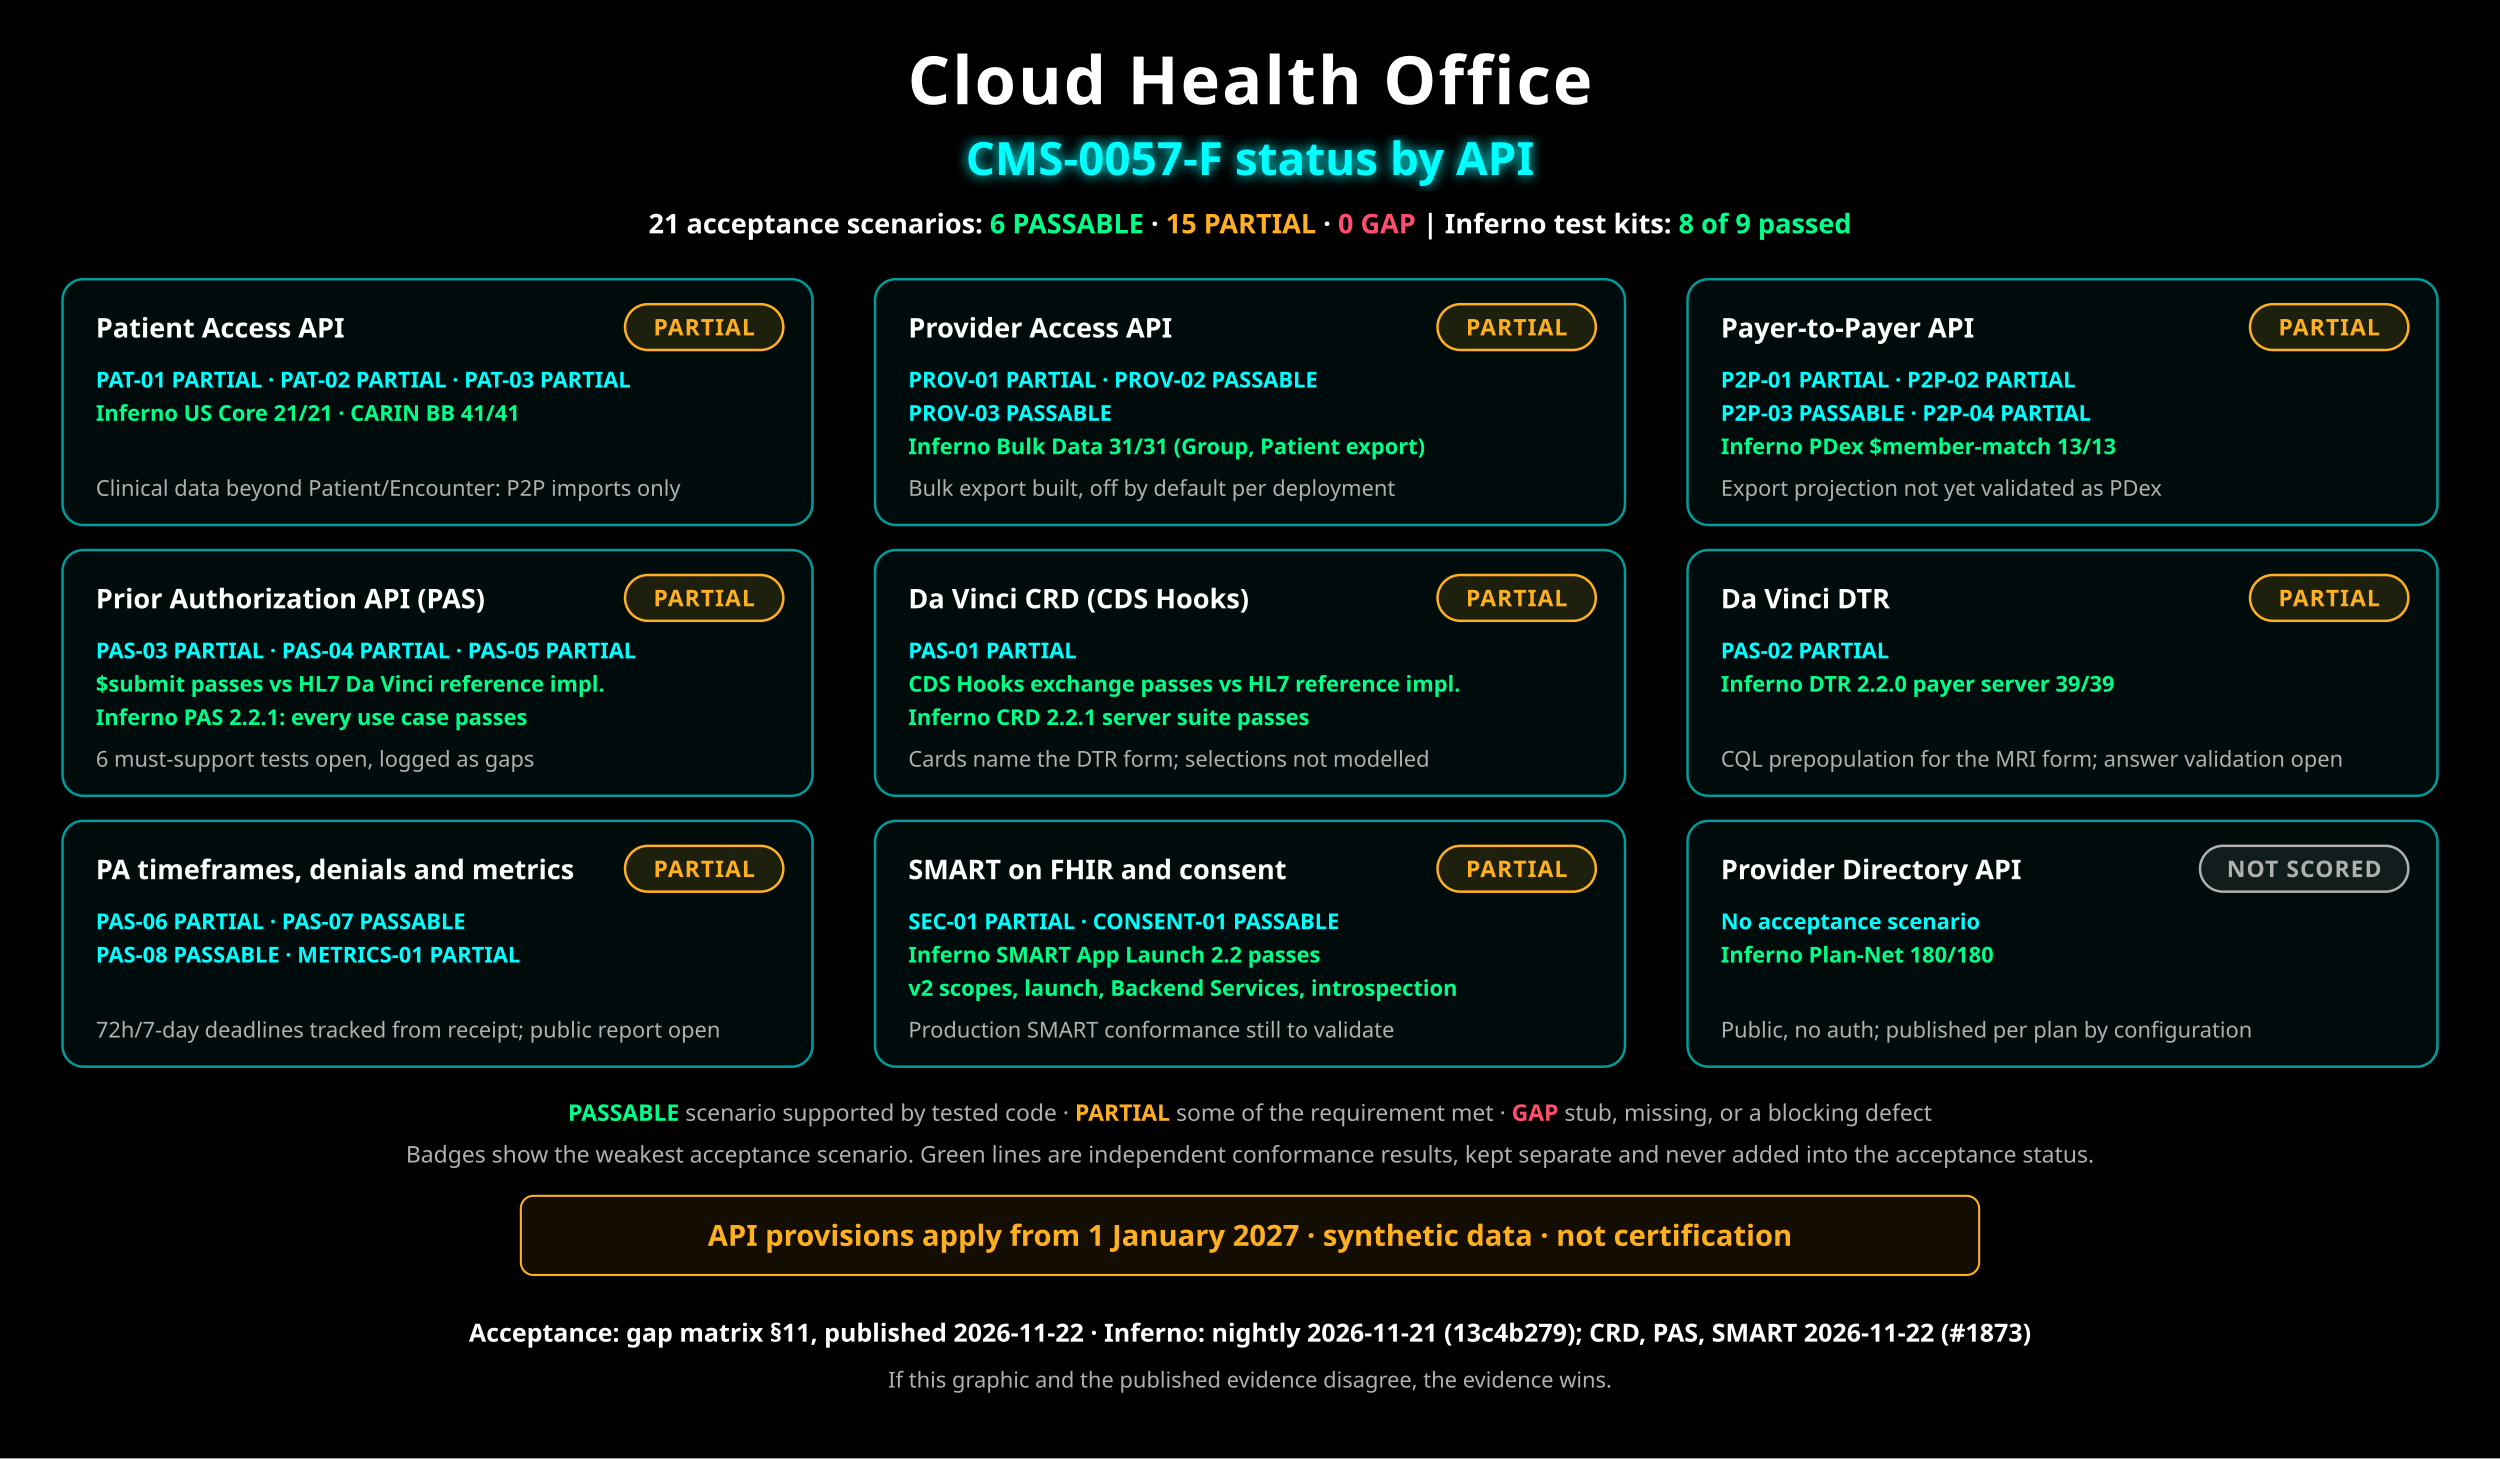
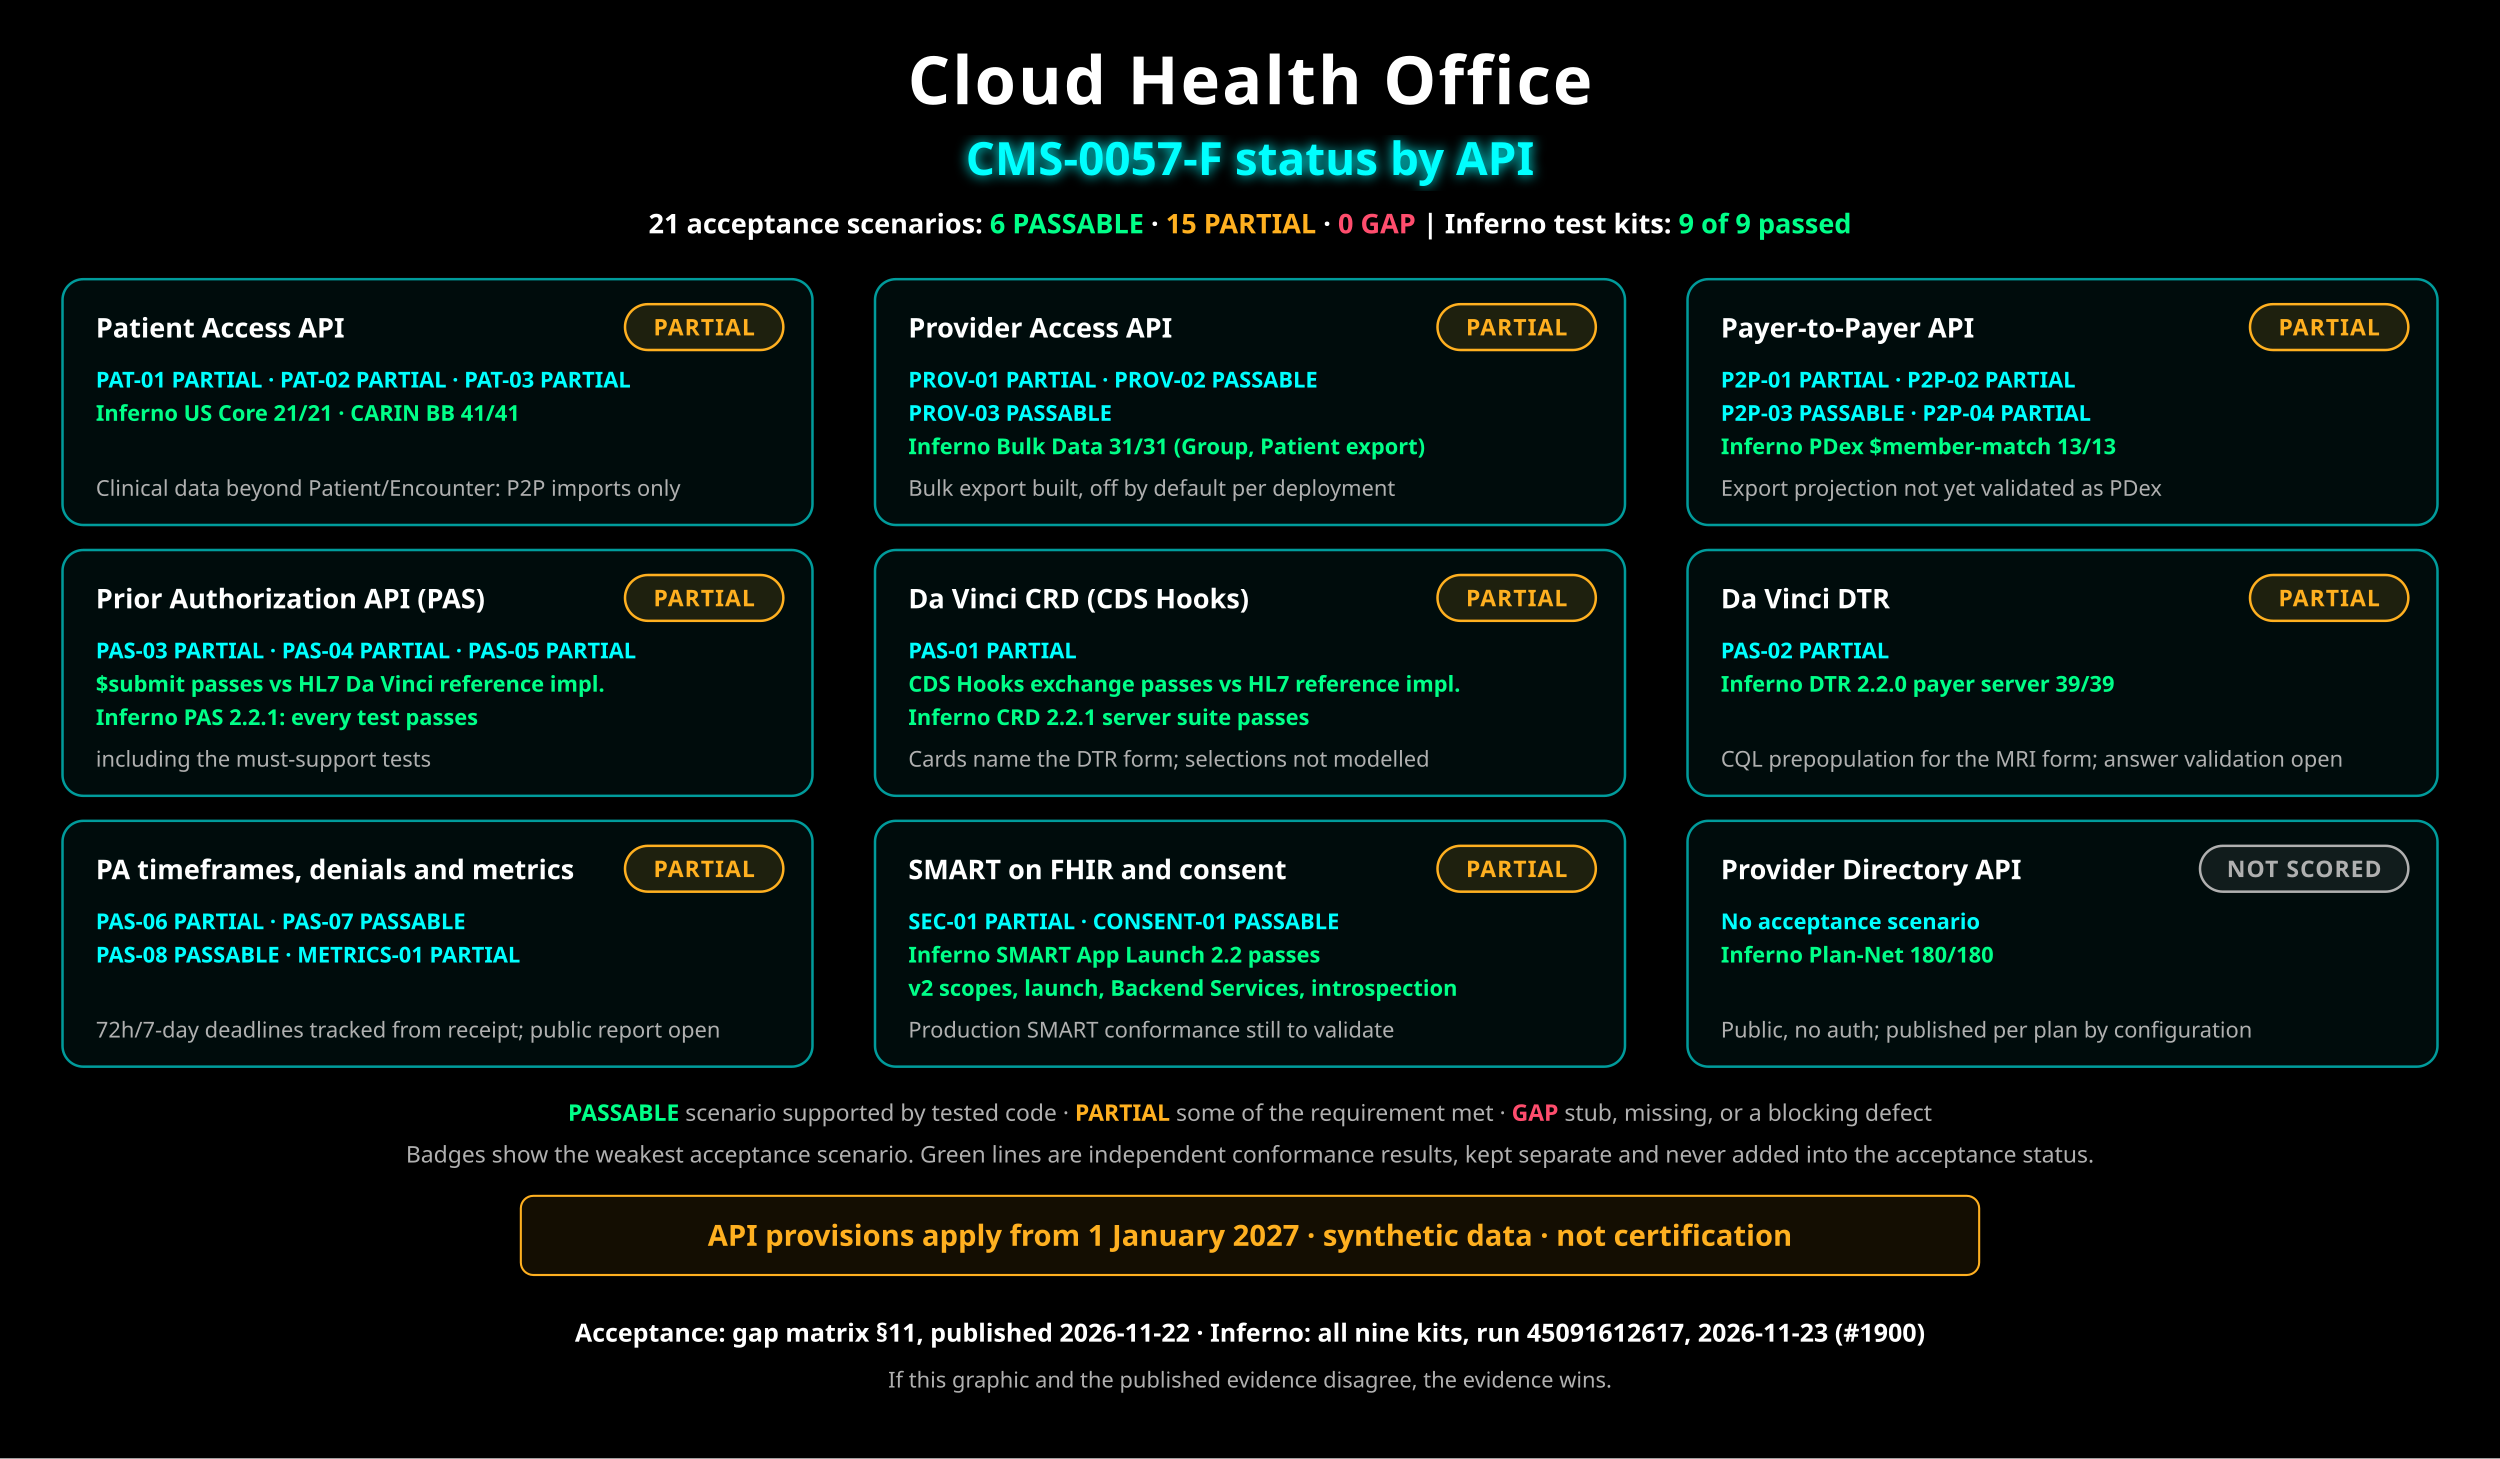
<svg xmlns="http://www.w3.org/2000/svg" width="1200" height="700" viewBox="0 0 1200 700" role="img" aria-labelledby="t d">
  <defs>
    <filter id="glow">
      <feGaussianBlur stdDeviation="3" result="blur" />
      <feMerge>
        <feMergeNode in="blur" />
        <feMergeNode in="SourceGraphic" />
      </feMerge>
    </filter>
  </defs>
  <rect width="1200" height="700" fill="#000000" />
  <text x="600" y="50" font-family="Segoe UI, system-ui, sans-serif" font-size="32" font-weight="900" fill="#ffffff" text-anchor="middle" letter-spacing="1">Cloud Health Office</text>
  <text x="600" y="84" font-family="Segoe UI, system-ui, sans-serif" font-size="22" font-weight="700" fill="#00ffff" text-anchor="middle" filter="url(#glow)">CMS-0057-F status by API</text>
-   <text x="600" y="112" font-family="Segoe UI, system-ui, sans-serif" font-size="13" font-weight="600" fill="#ffffff" text-anchor="middle">21 acceptance scenarios: <tspan fill="#00ff88">6 PASSABLE</tspan> · <tspan fill="#ffb020">15 PARTIAL</tspan> · <tspan fill="#ff4d6d">0 GAP</tspan>   |   Inferno test kits: <tspan fill="#00ff88">8 of 9 passed</tspan>
+   <text x="600" y="112" font-family="Segoe UI, system-ui, sans-serif" font-size="13" font-weight="600" fill="#ffffff" text-anchor="middle">21 acceptance scenarios: <tspan fill="#00ff88">6 PASSABLE</tspan> · <tspan fill="#ffb020">15 PARTIAL</tspan> · <tspan fill="#ff4d6d">0 GAP</tspan>   |   Inferno test kits: <tspan fill="#00ff88">9 of 9 passed</tspan>
  </text>
  <g transform="translate(30, 134)">
    <rect width="360" height="118" rx="10" fill="rgba(0,255,255,0.05)" stroke="#00ffff" stroke-width="1.2" stroke-opacity="0.6" />
    <rect x="270" y="12" width="76" height="22" rx="11" fill="rgba(255,176,32,0.12)" stroke="#ffb020" stroke-width="1.2" />
    <text x="308" y="27" font-family="Segoe UI, system-ui, sans-serif" font-size="11" font-weight="800" fill="#ffb020" text-anchor="middle" letter-spacing="0.5">PARTIAL</text>
    <text x="16" y="28" font-family="Segoe UI, system-ui, sans-serif" font-size="13" font-weight="700" fill="#ffffff">Patient Access API</text>
    <text x="16" y="52" font-family="Segoe UI, system-ui, sans-serif" font-size="10.5" font-weight="600" fill="#00ffff">PAT-01 PARTIAL · PAT-02 PARTIAL · PAT-03 PARTIAL</text>
    <text x="16" y="68" font-family="Segoe UI, system-ui, sans-serif" font-size="10.5" font-weight="600" fill="#00ff88">Inferno US Core 21/21 · CARIN BB 41/41</text>
    <text x="16" y="104" font-family="Segoe UI, system-ui, sans-serif" font-size="10.5" fill="#b0b0b0">Clinical data beyond Patient/Encounter: P2P imports only</text>
  </g>
  <g transform="translate(420, 134)">
    <rect width="360" height="118" rx="10" fill="rgba(0,255,255,0.05)" stroke="#00ffff" stroke-width="1.2" stroke-opacity="0.6" />
    <rect x="270" y="12" width="76" height="22" rx="11" fill="rgba(255,176,32,0.12)" stroke="#ffb020" stroke-width="1.2" />
    <text x="308" y="27" font-family="Segoe UI, system-ui, sans-serif" font-size="11" font-weight="800" fill="#ffb020" text-anchor="middle" letter-spacing="0.5">PARTIAL</text>
    <text x="16" y="28" font-family="Segoe UI, system-ui, sans-serif" font-size="13" font-weight="700" fill="#ffffff">Provider Access API</text>
    <text x="16" y="52" font-family="Segoe UI, system-ui, sans-serif" font-size="10.5" font-weight="600" fill="#00ffff">PROV-01 PARTIAL · PROV-02 PASSABLE</text>
    <text x="16" y="68" font-family="Segoe UI, system-ui, sans-serif" font-size="10.5" font-weight="600" fill="#00ffff">PROV-03 PASSABLE</text>
    <text x="16" y="84" font-family="Segoe UI, system-ui, sans-serif" font-size="10.5" font-weight="600" fill="#00ff88">Inferno Bulk Data 31/31 (Group, Patient export)</text>
    <text x="16" y="104" font-family="Segoe UI, system-ui, sans-serif" font-size="10.5" fill="#b0b0b0">Bulk export built, off by default per deployment</text>
  </g>
  <g transform="translate(810, 134)">
    <rect width="360" height="118" rx="10" fill="rgba(0,255,255,0.05)" stroke="#00ffff" stroke-width="1.2" stroke-opacity="0.6" />
    <rect x="270" y="12" width="76" height="22" rx="11" fill="rgba(255,176,32,0.12)" stroke="#ffb020" stroke-width="1.2" />
    <text x="308" y="27" font-family="Segoe UI, system-ui, sans-serif" font-size="11" font-weight="800" fill="#ffb020" text-anchor="middle" letter-spacing="0.5">PARTIAL</text>
    <text x="16" y="28" font-family="Segoe UI, system-ui, sans-serif" font-size="13" font-weight="700" fill="#ffffff">Payer-to-Payer API</text>
    <text x="16" y="52" font-family="Segoe UI, system-ui, sans-serif" font-size="10.5" font-weight="600" fill="#00ffff">P2P-01 PARTIAL · P2P-02 PARTIAL</text>
    <text x="16" y="68" font-family="Segoe UI, system-ui, sans-serif" font-size="10.5" font-weight="600" fill="#00ffff">P2P-03 PASSABLE · P2P-04 PARTIAL</text>
    <text x="16" y="84" font-family="Segoe UI, system-ui, sans-serif" font-size="10.5" font-weight="600" fill="#00ff88">Inferno PDex $member-match 13/13</text>
    <text x="16" y="104" font-family="Segoe UI, system-ui, sans-serif" font-size="10.5" fill="#b0b0b0">Export projection not yet validated as PDex</text>
  </g>
  <g transform="translate(30, 264)">
    <rect width="360" height="118" rx="10" fill="rgba(0,255,255,0.05)" stroke="#00ffff" stroke-width="1.2" stroke-opacity="0.6" />
    <rect x="270" y="12" width="76" height="22" rx="11" fill="rgba(255,176,32,0.12)" stroke="#ffb020" stroke-width="1.2" />
    <text x="308" y="27" font-family="Segoe UI, system-ui, sans-serif" font-size="11" font-weight="800" fill="#ffb020" text-anchor="middle" letter-spacing="0.5">PARTIAL</text>
    <text x="16" y="28" font-family="Segoe UI, system-ui, sans-serif" font-size="13" font-weight="700" fill="#ffffff">Prior Authorization API (PAS)</text>
    <text x="16" y="52" font-family="Segoe UI, system-ui, sans-serif" font-size="10.5" font-weight="600" fill="#00ffff">PAS-03 PARTIAL · PAS-04 PARTIAL · PAS-05 PARTIAL</text>
    <text x="16" y="68" font-family="Segoe UI, system-ui, sans-serif" font-size="10.5" font-weight="600" fill="#00ff88">$submit passes vs HL7 Da Vinci reference impl.</text>
-     <text x="16" y="84" font-family="Segoe UI, system-ui, sans-serif" font-size="10.5" font-weight="600" fill="#00ff88">Inferno PAS 2.2.1: every use case passes</text>
-     <text x="16" y="104" font-family="Segoe UI, system-ui, sans-serif" font-size="10.5" fill="#b0b0b0">6 must-support tests open, logged as gaps</text>
+     <text x="16" y="84" font-family="Segoe UI, system-ui, sans-serif" font-size="10.5" font-weight="600" fill="#00ff88">Inferno PAS 2.2.1: every test passes</text>
+     <text x="16" y="104" font-family="Segoe UI, system-ui, sans-serif" font-size="10.5" fill="#b0b0b0">including the must-support tests</text>
  </g>
  <g transform="translate(420, 264)">
    <rect width="360" height="118" rx="10" fill="rgba(0,255,255,0.05)" stroke="#00ffff" stroke-width="1.2" stroke-opacity="0.6" />
    <rect x="270" y="12" width="76" height="22" rx="11" fill="rgba(255,176,32,0.12)" stroke="#ffb020" stroke-width="1.2" />
    <text x="308" y="27" font-family="Segoe UI, system-ui, sans-serif" font-size="11" font-weight="800" fill="#ffb020" text-anchor="middle" letter-spacing="0.5">PARTIAL</text>
    <text x="16" y="28" font-family="Segoe UI, system-ui, sans-serif" font-size="13" font-weight="700" fill="#ffffff">Da Vinci CRD (CDS Hooks)</text>
    <text x="16" y="52" font-family="Segoe UI, system-ui, sans-serif" font-size="10.5" font-weight="600" fill="#00ffff">PAS-01 PARTIAL</text>
    <text x="16" y="68" font-family="Segoe UI, system-ui, sans-serif" font-size="10.5" font-weight="600" fill="#00ff88">CDS Hooks exchange passes vs HL7 reference impl.</text>
    <text x="16" y="84" font-family="Segoe UI, system-ui, sans-serif" font-size="10.5" font-weight="600" fill="#00ff88">Inferno CRD 2.2.1 server suite passes</text>
    <text x="16" y="104" font-family="Segoe UI, system-ui, sans-serif" font-size="10.5" fill="#b0b0b0">Cards name the DTR form; selections not modelled</text>
  </g>
  <g transform="translate(810, 264)">
    <rect width="360" height="118" rx="10" fill="rgba(0,255,255,0.05)" stroke="#00ffff" stroke-width="1.2" stroke-opacity="0.6" />
    <rect x="270" y="12" width="76" height="22" rx="11" fill="rgba(255,176,32,0.12)" stroke="#ffb020" stroke-width="1.2" />
    <text x="308" y="27" font-family="Segoe UI, system-ui, sans-serif" font-size="11" font-weight="800" fill="#ffb020" text-anchor="middle" letter-spacing="0.5">PARTIAL</text>
    <text x="16" y="28" font-family="Segoe UI, system-ui, sans-serif" font-size="13" font-weight="700" fill="#ffffff">Da Vinci DTR</text>
    <text x="16" y="52" font-family="Segoe UI, system-ui, sans-serif" font-size="10.5" font-weight="600" fill="#00ffff">PAS-02 PARTIAL</text>
    <text x="16" y="68" font-family="Segoe UI, system-ui, sans-serif" font-size="10.5" font-weight="600" fill="#00ff88">Inferno DTR 2.2.0 payer server 39/39</text>
    <text x="16" y="104" font-family="Segoe UI, system-ui, sans-serif" font-size="10.5" fill="#b0b0b0">CQL prepopulation for the MRI form; answer validation open</text>
  </g>
  <g transform="translate(30, 394)">
    <rect width="360" height="118" rx="10" fill="rgba(0,255,255,0.05)" stroke="#00ffff" stroke-width="1.2" stroke-opacity="0.6" />
    <rect x="270" y="12" width="76" height="22" rx="11" fill="rgba(255,176,32,0.12)" stroke="#ffb020" stroke-width="1.2" />
    <text x="308" y="27" font-family="Segoe UI, system-ui, sans-serif" font-size="11" font-weight="800" fill="#ffb020" text-anchor="middle" letter-spacing="0.5">PARTIAL</text>
    <text x="16" y="28" font-family="Segoe UI, system-ui, sans-serif" font-size="13" font-weight="700" fill="#ffffff">PA timeframes, denials and metrics</text>
    <text x="16" y="52" font-family="Segoe UI, system-ui, sans-serif" font-size="10.5" font-weight="600" fill="#00ffff">PAS-06 PARTIAL · PAS-07 PASSABLE</text>
    <text x="16" y="68" font-family="Segoe UI, system-ui, sans-serif" font-size="10.5" font-weight="600" fill="#00ffff">PAS-08 PASSABLE · METRICS-01 PARTIAL</text>
    <text x="16" y="104" font-family="Segoe UI, system-ui, sans-serif" font-size="10.5" fill="#b0b0b0">72h/7-day deadlines tracked from receipt; public report open</text>
  </g>
  <g transform="translate(420, 394)">
    <rect width="360" height="118" rx="10" fill="rgba(0,255,255,0.05)" stroke="#00ffff" stroke-width="1.2" stroke-opacity="0.6" />
    <rect x="270" y="12" width="76" height="22" rx="11" fill="rgba(255,176,32,0.12)" stroke="#ffb020" stroke-width="1.2" />
    <text x="308" y="27" font-family="Segoe UI, system-ui, sans-serif" font-size="11" font-weight="800" fill="#ffb020" text-anchor="middle" letter-spacing="0.5">PARTIAL</text>
    <text x="16" y="28" font-family="Segoe UI, system-ui, sans-serif" font-size="13" font-weight="700" fill="#ffffff">SMART on FHIR and consent</text>
    <text x="16" y="52" font-family="Segoe UI, system-ui, sans-serif" font-size="10.5" font-weight="600" fill="#00ffff">SEC-01 PARTIAL · CONSENT-01 PASSABLE</text>
    <text x="16" y="68" font-family="Segoe UI, system-ui, sans-serif" font-size="10.5" font-weight="600" fill="#00ff88">Inferno SMART App Launch 2.2 passes</text>
    <text x="16" y="84" font-family="Segoe UI, system-ui, sans-serif" font-size="10.5" font-weight="600" fill="#00ff88">v2 scopes, launch, Backend Services, introspection</text>
    <text x="16" y="104" font-family="Segoe UI, system-ui, sans-serif" font-size="10.5" fill="#b0b0b0">Production SMART conformance still to validate</text>
  </g>
  <g transform="translate(810, 394)">
    <rect width="360" height="118" rx="10" fill="rgba(0,255,255,0.05)" stroke="#00ffff" stroke-width="1.2" stroke-opacity="0.6" />
    <rect x="246" y="12" width="100" height="22" rx="11" fill="rgba(176,176,176,0.10)" stroke="#b0b0b0" stroke-width="1.2" />
    <text x="296" y="27" font-family="Segoe UI, system-ui, sans-serif" font-size="11" font-weight="800" fill="#b0b0b0" text-anchor="middle" letter-spacing="0.5">NOT SCORED</text>
    <text x="16" y="28" font-family="Segoe UI, system-ui, sans-serif" font-size="13" font-weight="700" fill="#ffffff">Provider Directory API</text>
    <text x="16" y="52" font-family="Segoe UI, system-ui, sans-serif" font-size="10.5" font-weight="600" fill="#00ffff">No acceptance scenario</text>
    <text x="16" y="68" font-family="Segoe UI, system-ui, sans-serif" font-size="10.5" font-weight="600" fill="#00ff88">Inferno Plan-Net 180/180</text>
    <text x="16" y="104" font-family="Segoe UI, system-ui, sans-serif" font-size="10.5" fill="#b0b0b0">Public, no auth; published per plan by configuration</text>
  </g>
  <g transform="translate(600, 538)">
    <text x="0" y="0" font-family="Segoe UI, system-ui, sans-serif" font-size="11" fill="#b0b0b0" text-anchor="middle">
      <tspan fill="#00ff88" font-weight="700">PASSABLE</tspan> scenario supported by tested code  ·  <tspan fill="#ffb020" font-weight="700">PARTIAL</tspan> some of the requirement met  ·  <tspan fill="#ff4d6d" font-weight="700">GAP</tspan> stub, missing, or a blocking defect</text>
    <text x="0" y="20" font-family="Segoe UI, system-ui, sans-serif" font-size="11" fill="#b0b0b0" text-anchor="middle">Badges show the weakest acceptance scenario. Green lines are independent conformance results, kept separate and never added into the acceptance status.</text>
  </g>
  <rect x="250" y="574" width="700" height="38" rx="6" fill="rgba(255,176,32,0.08)" stroke="#ffb020" stroke-width="1" />
  <text x="600" y="598" font-family="Segoe UI, system-ui, sans-serif" font-size="14" font-weight="600" fill="#ffb020" text-anchor="middle">API provisions apply from 1 January 2027 · synthetic data · not certification</text>
-   <text x="600" y="644" font-family="Segoe UI, system-ui, sans-serif" font-size="12" font-weight="600" fill="#ffffff" text-anchor="middle">Acceptance: gap matrix §11, published 2026-11-22 · Inferno: nightly 2026-11-21 (13c4b279); CRD, PAS, SMART 2026-11-22 (#1873)</text>
+   <text x="600" y="644" font-family="Segoe UI, system-ui, sans-serif" font-size="12" font-weight="600" fill="#ffffff" text-anchor="middle">Acceptance: gap matrix §11, published 2026-11-22 · Inferno: all nine kits, run 45091612617, 2026-11-23 (#1900)</text>
  <text x="600" y="666" font-family="Segoe UI, system-ui, sans-serif" font-size="10.5" fill="#b0b0b0" text-anchor="middle">If this graphic and the published evidence disagree, the evidence wins.</text>
</svg>
